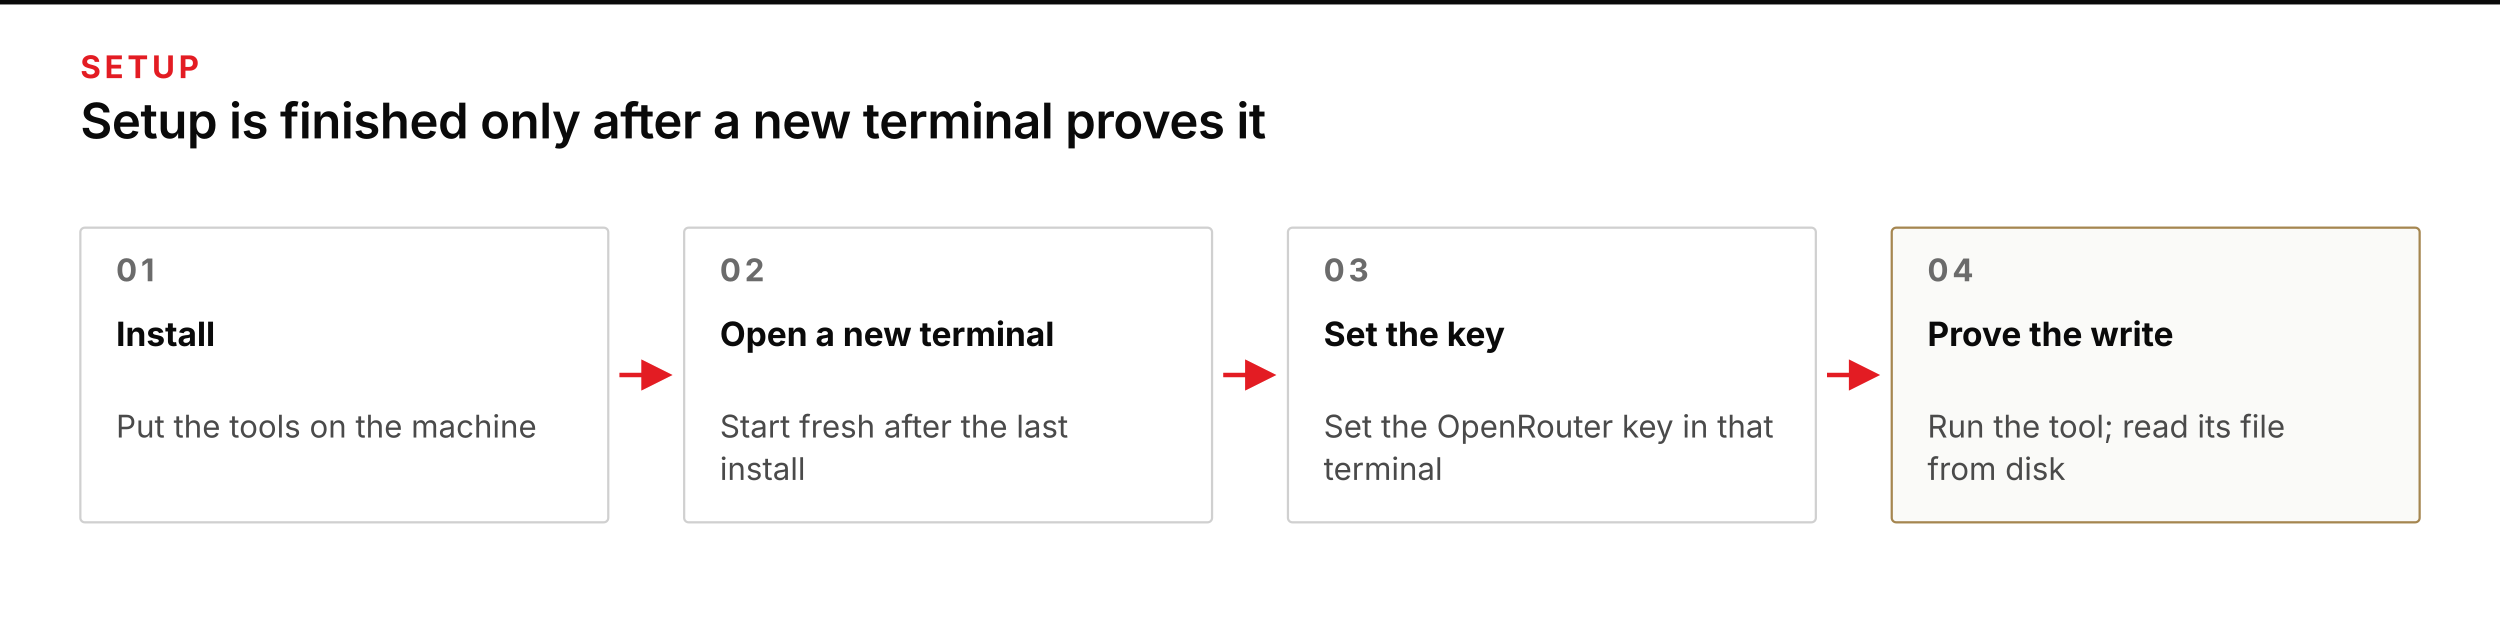
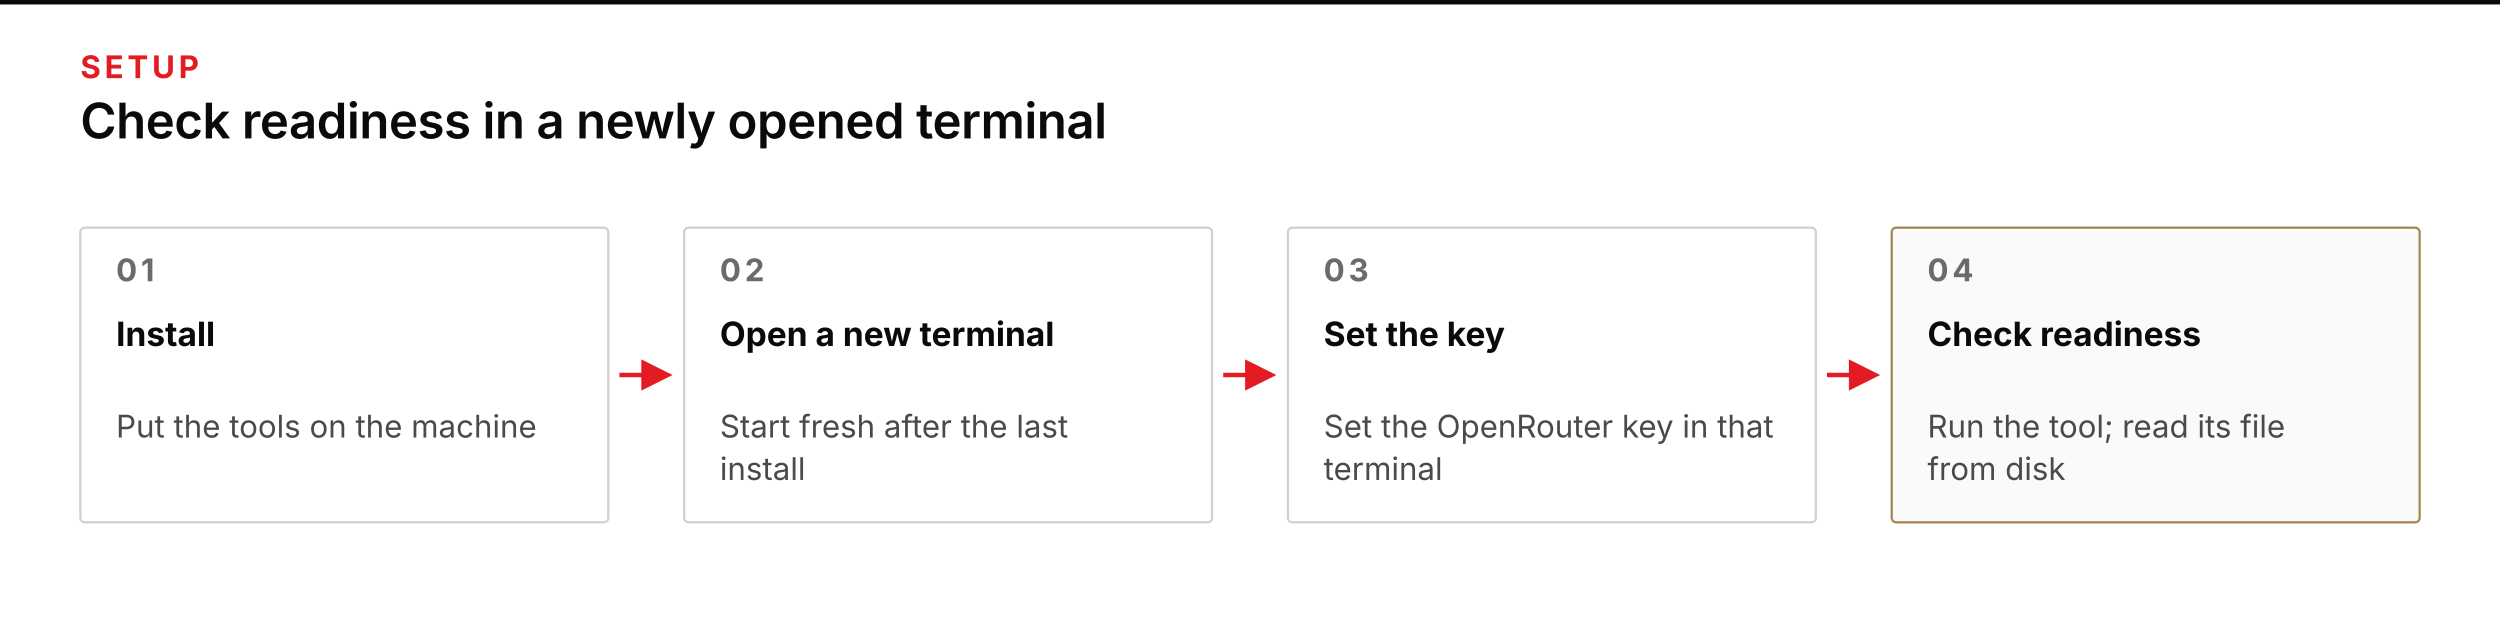
<svg xmlns="http://www.w3.org/2000/svg" viewBox="0 0 1120 280" width="1120" height="280" role="img" aria-labelledby="m00-setup-chain-title m00-setup-chain-desc">
  <style>
    text { font-family: Inter, "IBM Plex Sans", "Helvetica Neue", Arial, sans-serif; fill: #0A0A0A; }
    .eyebrow, .step, .micro { font-size: 14px; font-weight: 650; letter-spacing: 1.7px; }
    .eyebrow { fill: #E31C23; }
    .step, .micro { fill: #6B6B6B; }
    .figure-title { font-size: 22px; font-weight: 600; letter-spacing: -0.2px; }
    .label { font-size: 15px; font-weight: 650; }
    .body { font-size: 14px; font-weight: 430; fill: #4A4A4A; }
  </style>
  <rect width="1120" height="280" fill="#FFFFFF" />
  <path d="M 0 0 H 1120" stroke="#0A0A0A" stroke-width="4" />
  <text class="eyebrow" x="36" y="35">SETUP</text>
  <text class="figure-title" x="36" y="62" text-anchor="start">
-     <tspan x="36" dy="0">Setup is finished only after a new terminal proves it</tspan>
+     <tspan x="36" dy="0">Check readiness in a newly opened terminal</tspan>
  </text>
  <defs>
    <marker id="m00-setup-chain-arrow" viewBox="0 0 10 10" refX="8" refY="5" markerWidth="7" markerHeight="7" orient="auto-start-reverse">
      <path d="M 0 0 L 10 5 L 0 10 z" fill="#E31C23" />
    </marker>
  </defs>
  <rect x="36" y="102" width="236.5" height="132" rx="2" fill="#FFFFFF" stroke="#D0D0D0" />
  <text class="step" x="52" y="126">01</text>
  <text class="label" x="52" y="155" text-anchor="start">
    <tspan x="52" dy="0">Install</tspan>
  </text>
  <text class="body" x="52" y="196" text-anchor="start">
    <tspan x="52" dy="0">Put the tools on the machine</tspan>
  </text>
  <path d="M 277.5 168 H 298.5" fill="none" stroke="#E31C23" stroke-width="2" marker-end="url(#m00-setup-chain-arrow)" />
  <rect x="306.5" y="102" width="236.5" height="132" rx="2" fill="#FFFFFF" stroke="#D0D0D0" />
  <text class="step" x="322.5" y="126">02</text>
  <text class="label" x="322.5" y="155" text-anchor="start">
    <tspan x="322.5" dy="0">Open a new terminal</tspan>
  </text>
  <text class="body" x="322.5" y="196" text-anchor="start">
    <tspan x="322.5" dy="0">Start fresh after the last</tspan>
    <tspan x="322.5" dy="19">install</tspan>
  </text>
  <path d="M 548 168 H 569" fill="none" stroke="#E31C23" stroke-width="2" marker-end="url(#m00-setup-chain-arrow)" />
  <rect x="577" y="102" width="236.5" height="132" rx="2" fill="#FFFFFF" stroke="#D0D0D0" />
  <text class="step" x="593" y="126">03</text>
  <text class="label" x="593" y="155" text-anchor="start">
    <tspan x="593" dy="0">Set the key</tspan>
  </text>
  <text class="body" x="593" y="196" text-anchor="start">
    <tspan x="593" dy="0">Set the OpenRouter key in that</tspan>
    <tspan x="593" dy="19">terminal</tspan>
  </text>
  <path d="M 818.5 168 H 839.5" fill="none" stroke="#E31C23" stroke-width="2" marker-end="url(#m00-setup-chain-arrow)" />
  <rect x="847.5" y="102" width="236.5" height="132" rx="2" fill="#FAFAF8" stroke="#A58650" />
  <text class="step" x="863.5" y="126">04</text>
  <text class="label" x="863.5" y="155" text-anchor="start">
-     <tspan x="863.5" dy="0">Prove the write</tspan>
+     <tspan x="863.5" dy="0">Check readiness</tspan>
  </text>
  <text class="body" x="863.5" y="196" text-anchor="start">
    <tspan x="863.5" dy="0">Run the tool; read its file</tspan>
    <tspan x="863.5" dy="19">from disk</tspan>
  </text>
</svg>
